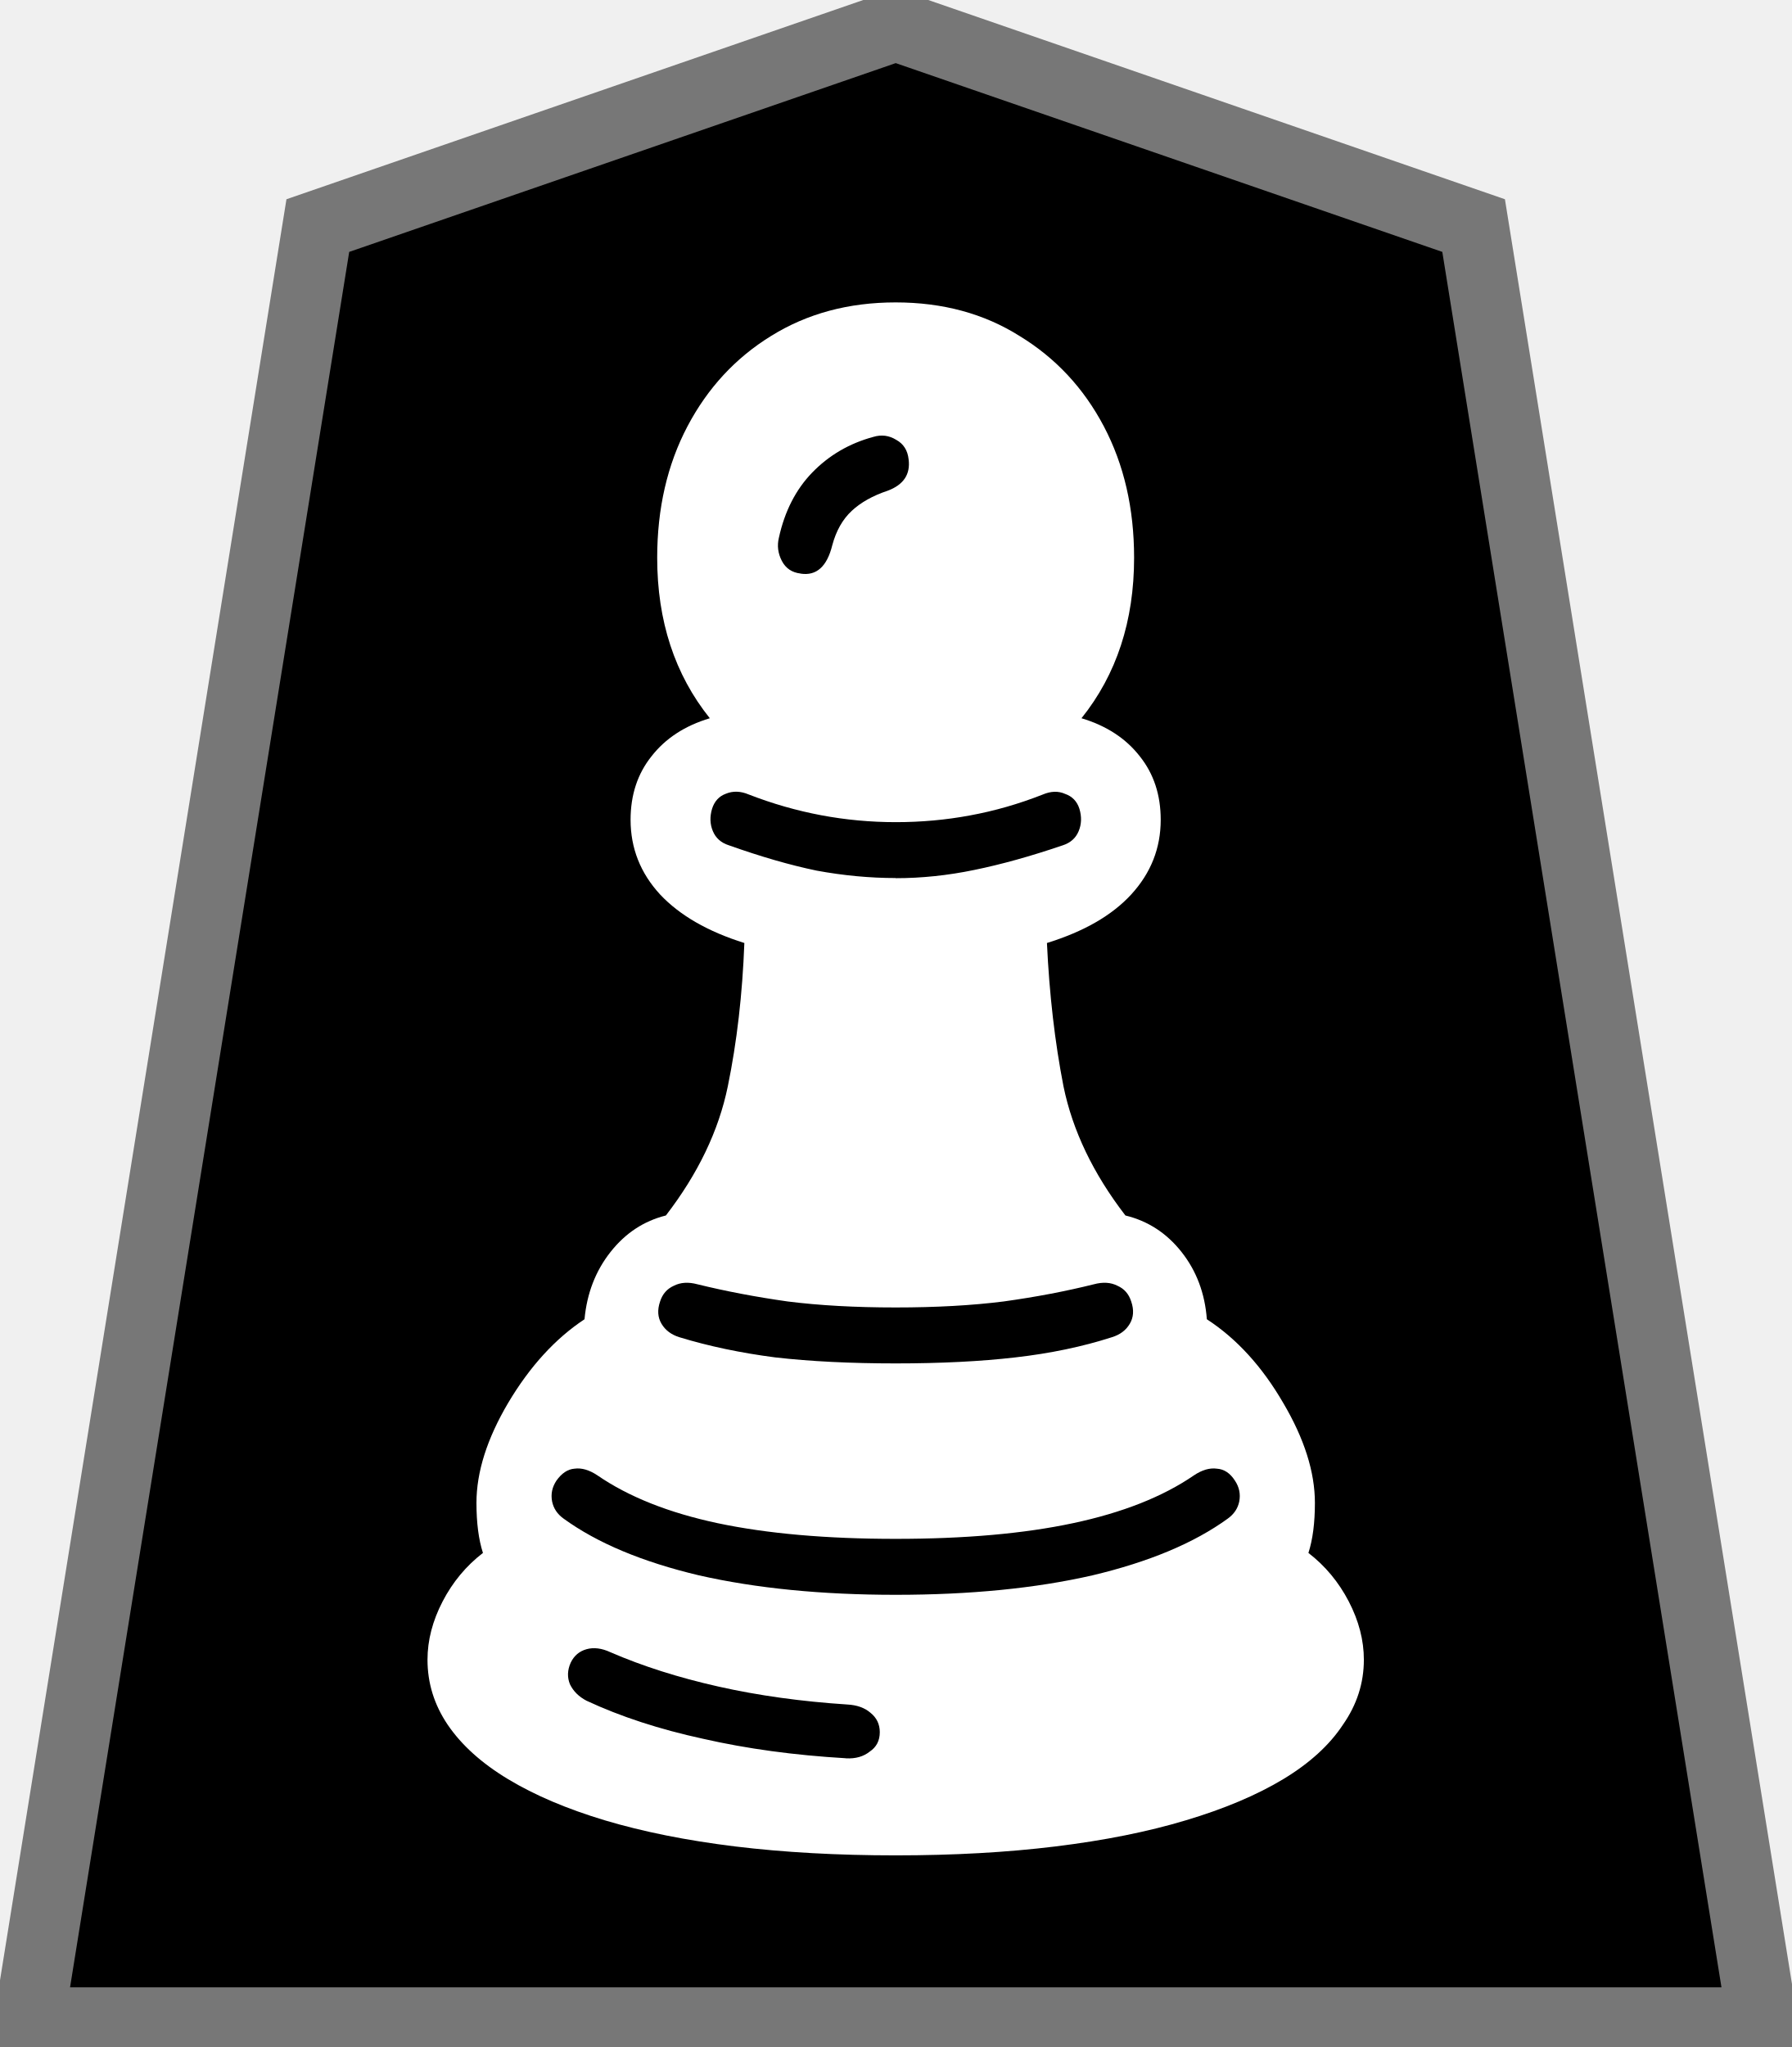
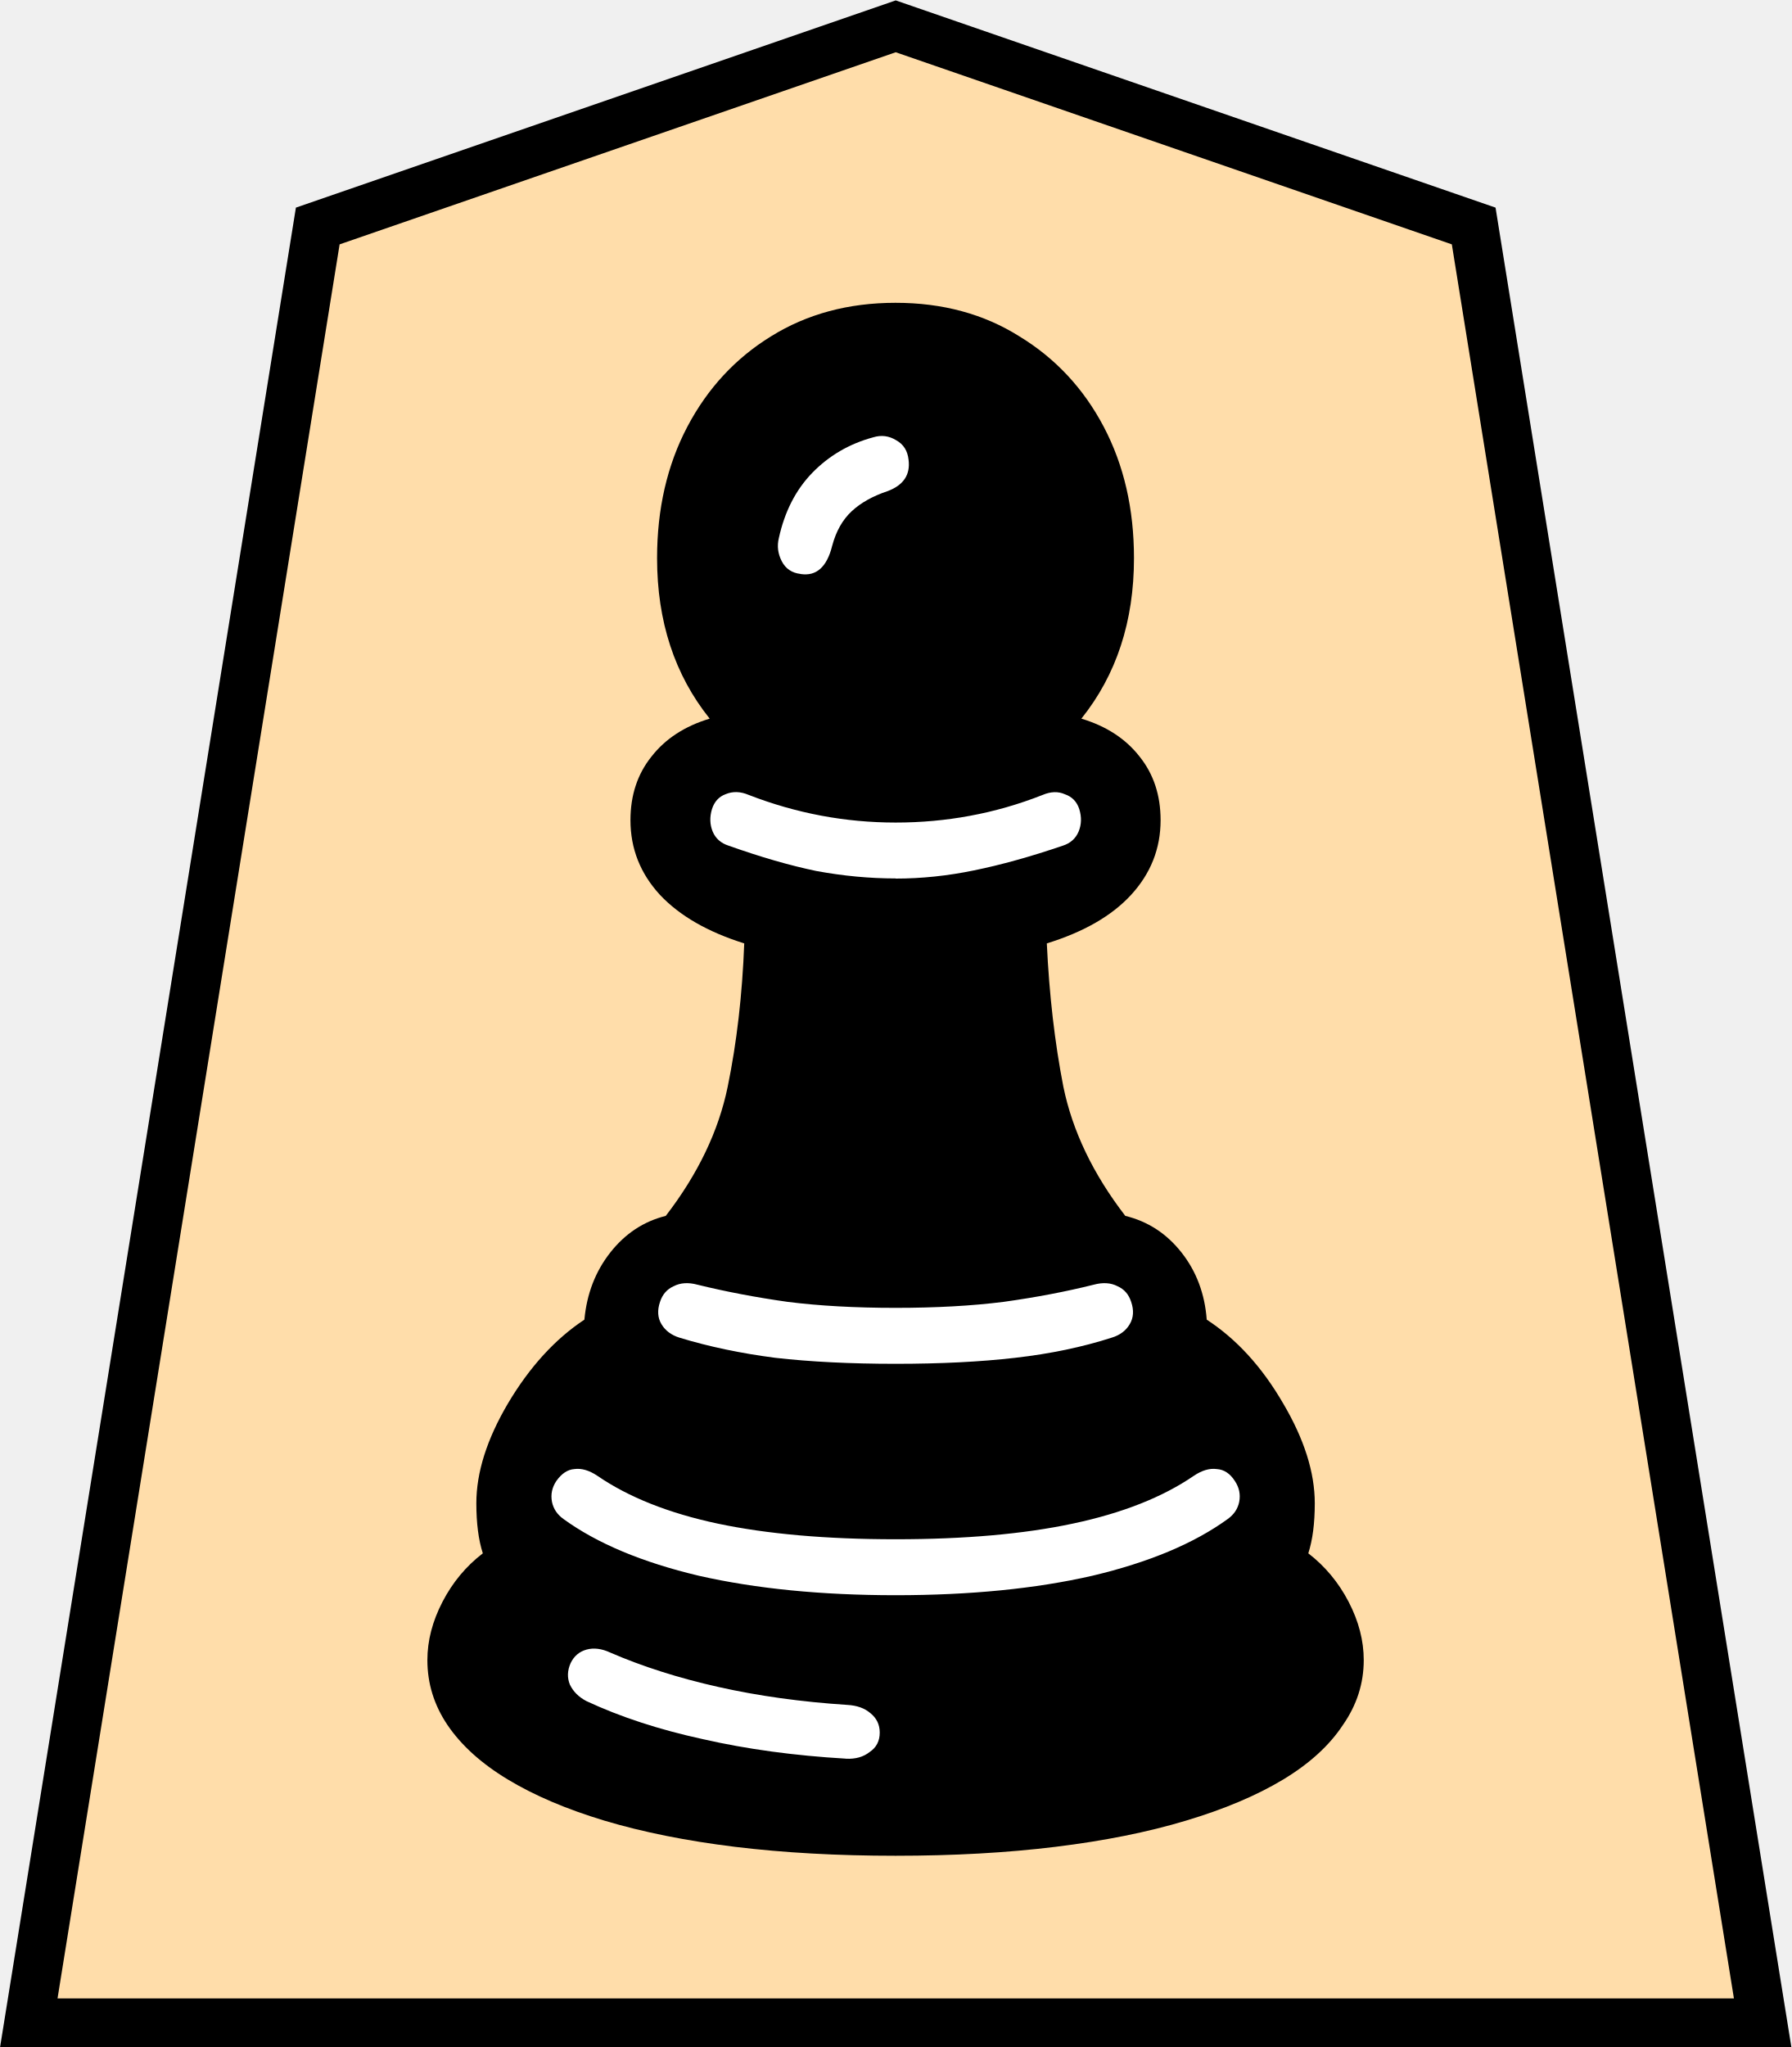
<svg xmlns="http://www.w3.org/2000/svg" width="25.522mm" height="29.157mm" version="1.1" viewBox="0 0 25.522 29.157">
  <g transform="translate(-92.239 -136.63)">
-     <path d="m105 137 8.234 2.844 4.117 25.595h-24.702l4.117-25.595z" color="#000000" style="-inkscape-stroke:none" />
-     <path d="m105 136.47-0.164 0.057-8.516 2.941-4.258 26.469h25.875l-4.258-26.469zm0 1.059 7.787 2.689 3.977 24.719h-23.527l3.977-24.719z" color="#000000" fill="#777" style="-inkscape-stroke:none" />
-     <g transform="scale(.9824 1.0179)" fill="#fff" aria-label="♟">
-       <path d="m106.88 160.19q-1.264 0-2.329-0.125-1.055-0.125-1.891-0.366-0.825-0.24-1.4-0.575-0.575-0.334-0.877-0.763-0.292-0.418-0.292-0.909 0-0.407 0.219-0.815 0.219-0.407 0.585-0.679-0.094-0.282-0.094-0.7 0-0.648 0.46-1.4 0.47-0.763 1.107-1.17 0.052-0.543 0.376-0.94 0.324-0.397 0.804-0.512 0.7-0.877 0.898-1.807 0.198-0.93 0.24-2.006-0.794-0.24-1.222-0.679-0.428-0.449-0.428-1.045 0-0.522 0.303-0.888 0.303-0.376 0.846-0.533-0.763-0.919-0.763-2.246 0-1.034 0.439-1.839 0.439-0.804 1.212-1.264 0.783-0.47 1.807-0.47t1.797 0.47q0.783 0.46 1.222 1.264 0.439 0.804 0.439 1.839 0 1.327-0.763 2.246 0.543 0.157 0.846 0.533 0.303 0.366 0.303 0.888 0 0.595-0.428 1.045-0.418 0.439-1.222 0.679 0.052 1.076 0.24 2.006 0.198 0.93 0.898 1.807 0.491 0.115 0.815 0.512 0.324 0.397 0.366 0.94 0.648 0.407 1.107 1.17 0.46 0.752 0.46 1.4 0 0.418-0.094 0.7 0.366 0.272 0.585 0.679 0.219 0.407 0.219 0.815 0 0.491-0.303 0.909-0.292 0.428-0.867 0.763-0.575 0.334-1.41 0.575-0.825 0.24-1.891 0.366-1.055 0.125-2.319 0.125zm-0.721-1.358q0.209 0.011 0.345-0.094 0.146-0.094 0.146-0.272 0-0.167-0.136-0.272-0.125-0.104-0.334-0.115-1.003-0.063-1.87-0.251-0.867-0.188-1.567-0.481-0.188-0.084-0.345-0.042t-0.23 0.188q-0.073 0.157-0.011 0.303 0.073 0.146 0.24 0.23 0.742 0.334 1.692 0.533 0.951 0.209 2.068 0.272zm0.721-2.288q1.619 0 2.852-0.272 1.233-0.282 1.964-0.794 0.136-0.094 0.167-0.24 0.031-0.157-0.063-0.292-0.104-0.157-0.261-0.167-0.157-0.021-0.334 0.094-0.679 0.449-1.755 0.669-1.065 0.219-2.57 0.219t-2.58-0.219q-1.065-0.219-1.744-0.669-0.178-0.115-0.334-0.094-0.146 0.011-0.261 0.167-0.094 0.136-0.063 0.292 0.031 0.146 0.167 0.24 0.731 0.512 1.964 0.794 1.243 0.272 2.852 0.272zm0-3.238q0.982 0 1.734-0.084 0.763-0.084 1.4-0.282 0.178-0.052 0.261-0.188 0.084-0.136 0.021-0.313-0.052-0.157-0.198-0.219-0.146-0.073-0.345-0.021-0.606 0.146-1.306 0.24-0.689 0.084-1.567 0.084t-1.567-0.084q-0.689-0.094-1.306-0.24-0.198-0.052-0.345 0.021-0.146 0.063-0.198 0.219-0.063 0.178 0.021 0.313 0.084 0.136 0.261 0.188 0.637 0.188 1.389 0.282 0.763 0.084 1.745 0.084zm0-6.79q0.564 0 1.139-0.115 0.585-0.115 1.285-0.345 0.167-0.052 0.23-0.198 0.063-0.146 0.011-0.313-0.052-0.157-0.209-0.209-0.146-0.063-0.324 0.01-0.522 0.198-1.055 0.292-0.522 0.094-1.076 0.094-1.097 0-2.131-0.387-0.178-0.073-0.334-0.01-0.146 0.052-0.198 0.209-0.052 0.167 0.011 0.313t0.23 0.198q0.7 0.24 1.274 0.355 0.585 0.104 1.149 0.104zm-1.379-4.262q0.345 0.052 0.46-0.397 0.084-0.303 0.282-0.481 0.198-0.178 0.522-0.282 0.345-0.125 0.303-0.439-0.021-0.188-0.178-0.272-0.157-0.094-0.334-0.042-0.522 0.136-0.888 0.501-0.355 0.355-0.481 0.909-0.042 0.167 0.042 0.324 0.084 0.157 0.272 0.178z" />
+     <text x="58.264" y="26.922" font-family="TKaisho-GT01" font-size="7.761px" stroke-width=".265" writing-mode="tb-rl" style="line-height:1.25" xml:space="preserve">
+       <tspan x="58.264" y="26.922" font-family="'mgen+ 1p'" font-size="7.761px" font-weight="bold" stroke-width=".265" writing-mode="lr-tb" style="font-variant-caps:normal;font-variant-east-asian:normal;font-variant-ligatures:normal;font-variant-numeric:normal" />
+     </text>
+     <g transform="translate(-25.16 141.45)">
+       <path d="m130.16-4.445 8.234 2.844 4.117 25.595h-24.702l4.117-25.595z" fill="#fda" stroke="#000" stroke-width=".698" />
+       <g fill="#fff">
+         <ellipse cx="130.13" cy="14.757" rx="4" ry="2.5" style="paint-order:markers fill stroke" />
+         <ellipse cx="130.16" cy="6.555" rx="3" ry="2" style="paint-order:markers fill stroke" />
+         <ellipse cx="130.16" cy="3.055" rx="2" ry="2.5" style="paint-order:markers fill stroke" />
+         <ellipse cx="130.16" cy="16.805" rx="5.5" ry="4.75" style="paint-order:markers fill stroke" />
+       </g>
+       <g transform="scale(.9824 1.0179)" stroke-width=".161" aria-label="♟">
+         <path d="m132.49 21.233q-1.264 0-2.33-0.125-1.055-0.125-1.891-0.366-0.825-0.24-1.4-0.575-0.575-0.334-0.877-0.763-0.292-0.418-0.292-0.909 0-0.407 0.219-0.815t0.585-0.679q-0.094-0.282-0.094-0.7 0-0.648 0.46-1.4 0.47-0.763 1.107-1.17 0.052-0.543 0.376-0.94 0.324-0.397 0.804-0.512 0.7-0.877 0.898-1.807 0.198-0.93 0.24-2.006-0.794-0.24-1.222-0.679-0.428-0.449-0.428-1.045 0-0.522 0.303-0.888 0.303-0.376 0.846-0.533-0.763-0.919-0.763-2.246 0-1.034 0.439-1.839 0.439-0.804 1.212-1.264 0.783-0.47 1.807-0.47 1.024 0 1.797 0.47 0.783 0.46 1.222 1.264 0.439 0.804 0.439 1.839 0 1.327-0.763 2.246 0.543 0.157 0.846 0.533 0.303 0.366 0.303 0.888 0 0.595-0.428 1.045-0.418 0.439-1.222 0.679 0.052 1.076 0.24 2.006 0.198 0.93 0.898 1.807 0.491 0.115 0.815 0.512t0.366 0.94q0.648 0.407 1.107 1.17 0.46 0.752 0.46 1.4 0 0.418-0.094 0.7 0.366 0.272 0.585 0.679 0.219 0.407 0.219 0.815 0 0.491-0.303 0.909-0.292 0.428-0.867 0.763-0.575 0.334-1.41 0.575-0.825 0.24-1.891 0.366-1.055 0.125-2.319 0.125zm-0.721-1.358q0.209 0.01 0.345-0.094 0.146-0.094 0.146-0.272 0-0.167-0.136-0.272-0.125-0.104-0.334-0.115-1.003-0.063-1.87-0.251-0.867-0.188-1.567-0.481-0.188-0.084-0.345-0.042-0.157 0.042-0.23 0.188-0.073 0.157-0.011 0.303 0.073 0.146 0.24 0.23 0.742 0.334 1.692 0.533 0.951 0.209 2.068 0.272zm0.721-2.288q1.619 0 2.852-0.272 1.233-0.282 1.964-0.794 0.136-0.094 0.167-0.24 0.031-0.157-0.063-0.292-0.104-0.157-0.261-0.167-0.157-0.021-0.334 0.094-0.679 0.449-1.755 0.669-1.065 0.219-2.57 0.219t-2.58-0.219q-1.065-0.219-1.745-0.669-0.178-0.115-0.334-0.094-0.146 0.01-0.261 0.167-0.094 0.136-0.063 0.292 0.031 0.146 0.167 0.24 0.731 0.512 1.964 0.794 1.243 0.272 2.852 0.272zm0-3.238q0.982 0 1.734-0.084 0.763-0.084 1.4-0.282 0.178-0.052 0.261-0.188 0.084-0.136 0.021-0.313-0.052-0.157-0.198-0.219-0.146-0.073-0.345-0.021-0.606 0.146-1.306 0.24-0.689 0.084-1.567 0.084-0.877 0-1.567-0.084-0.689-0.094-1.306-0.24-0.198-0.052-0.345 0.021-0.146 0.063-0.198 0.219-0.063 0.178 0.021 0.313t0.261 0.188q0.637 0.188 1.389 0.282 0.763 0.084 1.745 0.084zm0-6.79q0.564 0 1.139-0.115 0.585-0.115 1.285-0.345 0.167-0.052 0.23-0.198 0.063-0.146 0.01-0.313-0.052-0.157-0.209-0.209-0.146-0.063-0.324 0.01-0.522 0.198-1.055 0.292-0.522 0.094-1.076 0.094-1.097 0-2.131-0.387-0.178-0.073-0.334-0.01-0.146 0.052-0.198 0.209-0.052 0.167 0.01 0.313 0.063 0.146 0.23 0.198 0.7 0.24 1.274 0.355 0.585 0.104 1.149 0.104zm-1.379-4.262q0.345 0.052 0.46-0.397 0.084-0.303 0.282-0.481 0.198-0.178 0.522-0.282 0.345-0.125 0.303-0.439-0.021-0.188-0.178-0.272-0.157-0.094-0.334-0.042-0.522 0.136-0.888 0.501-0.355 0.355-0.481 0.909-0.042 0.167 0.042 0.324 0.084 0.157 0.272 0.178z" />
+       </g>
    </g>
  </g>
</svg>
